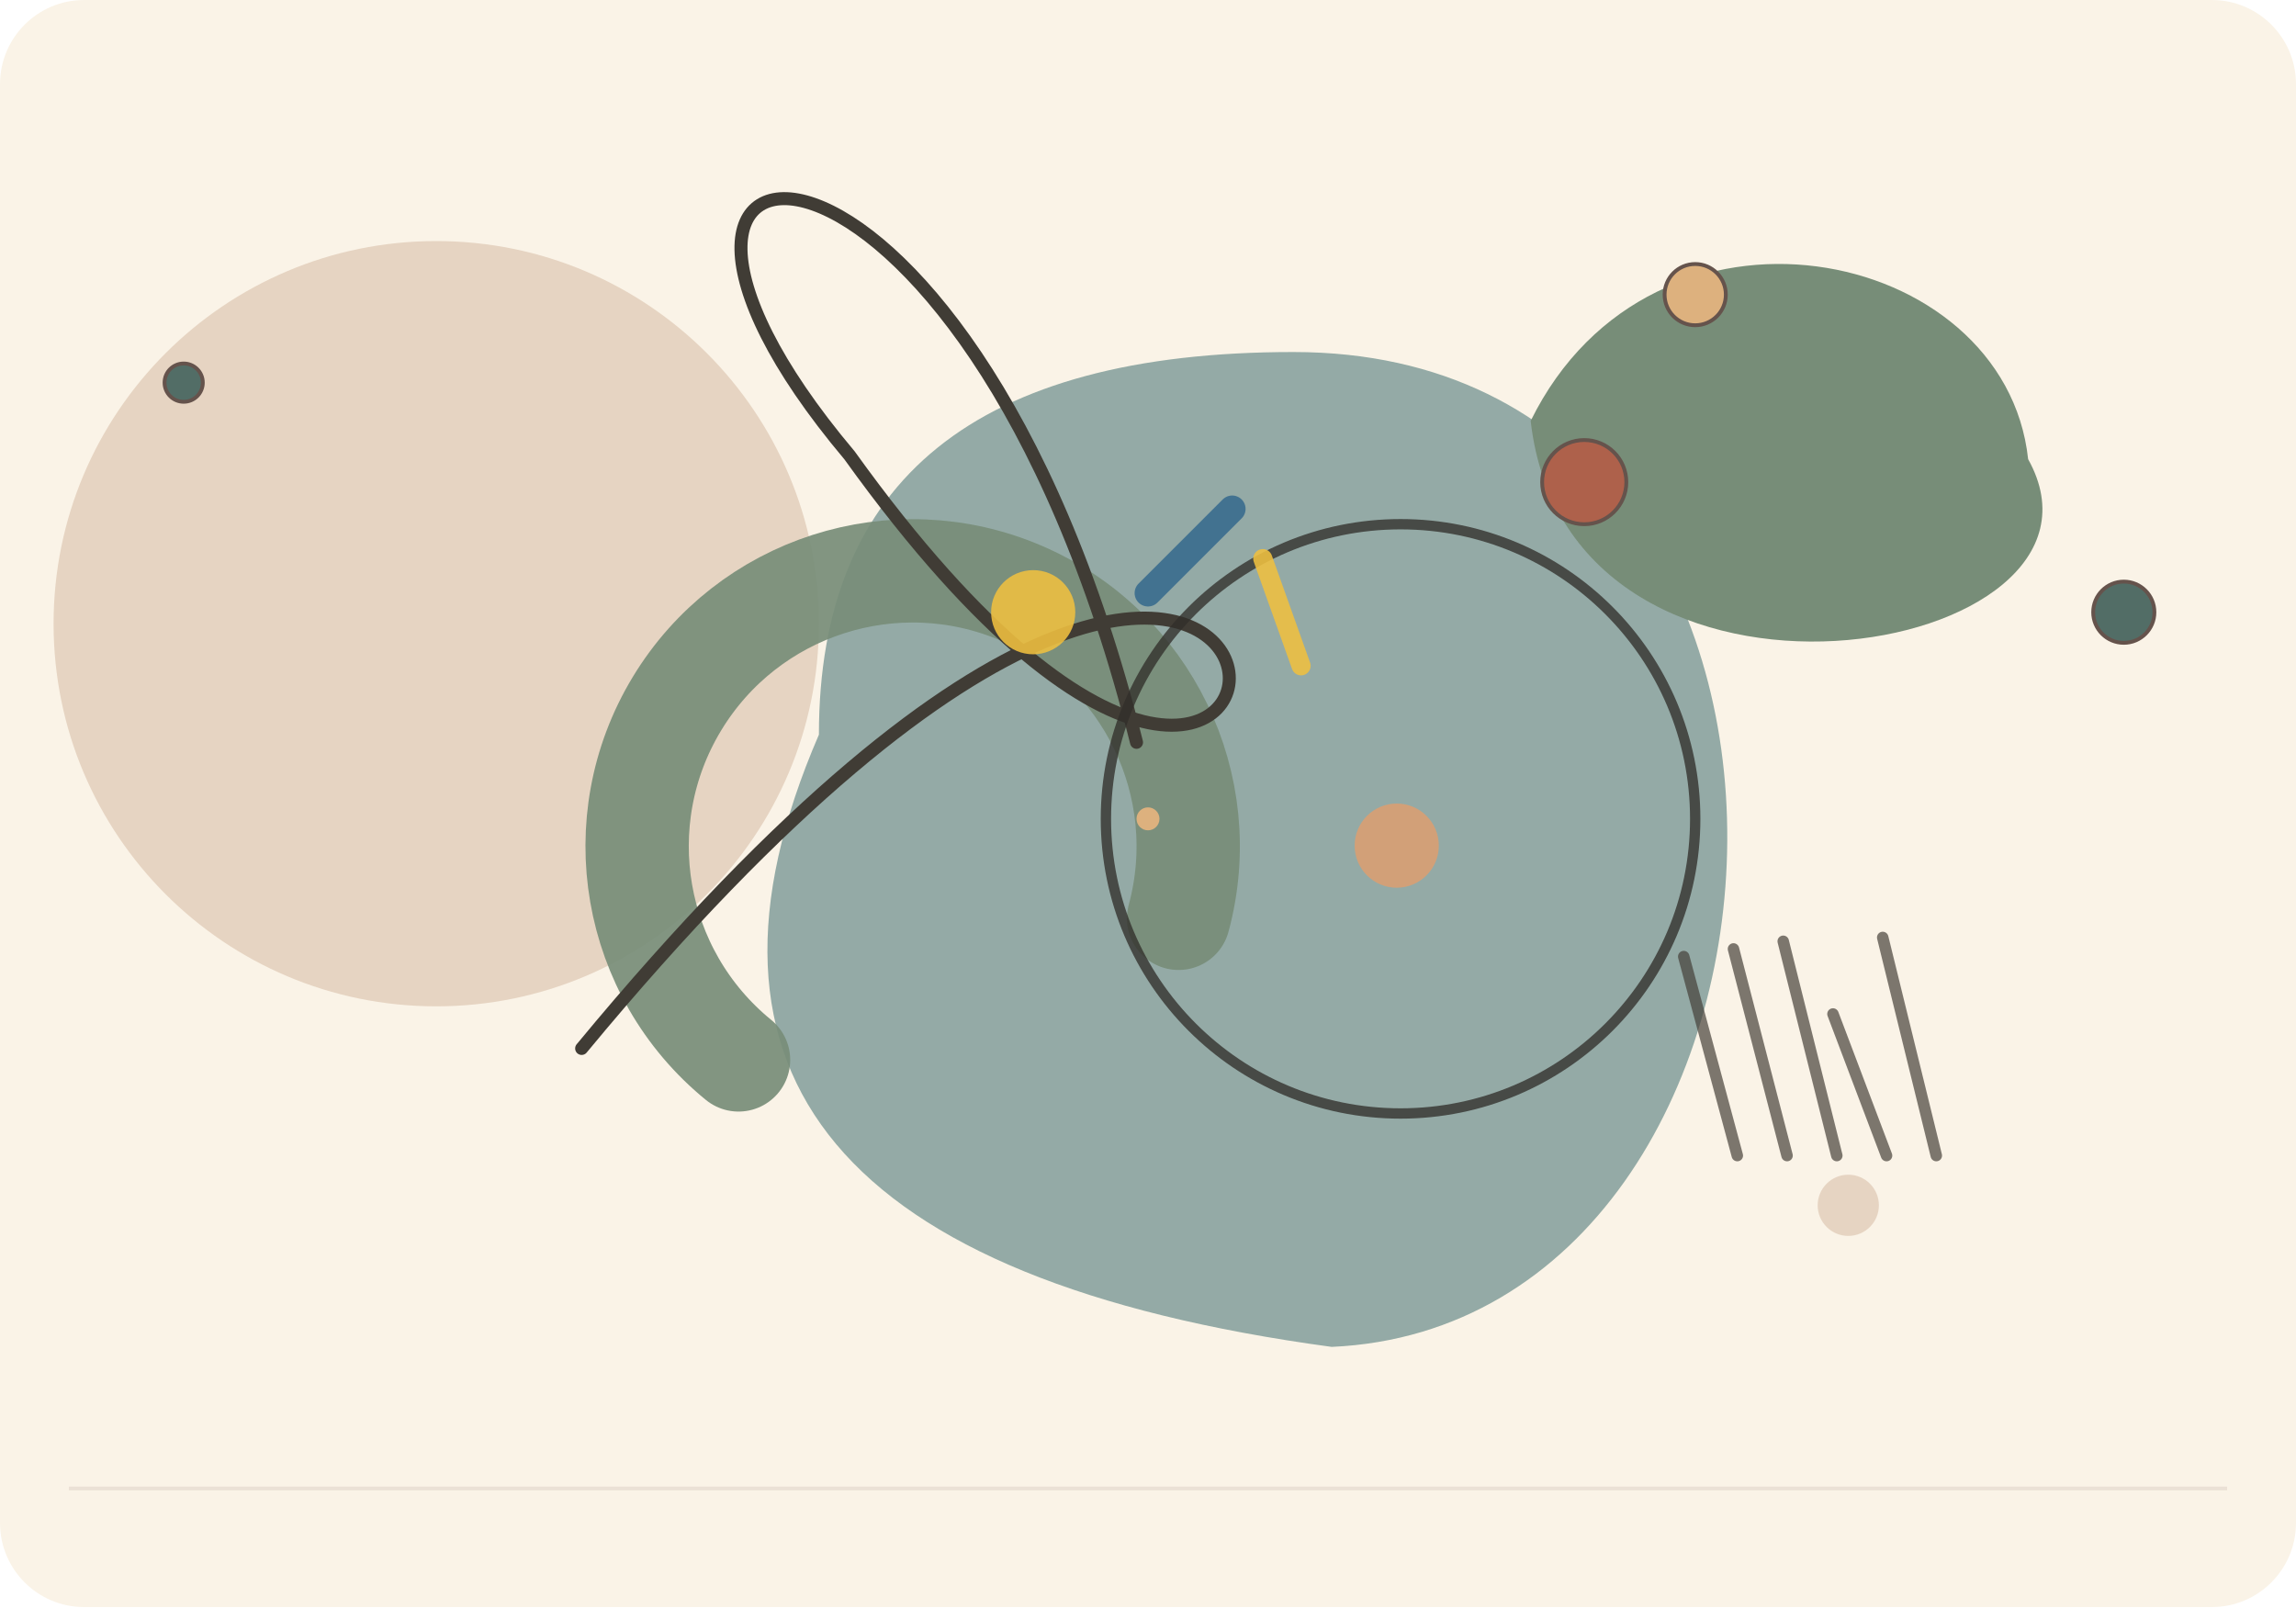
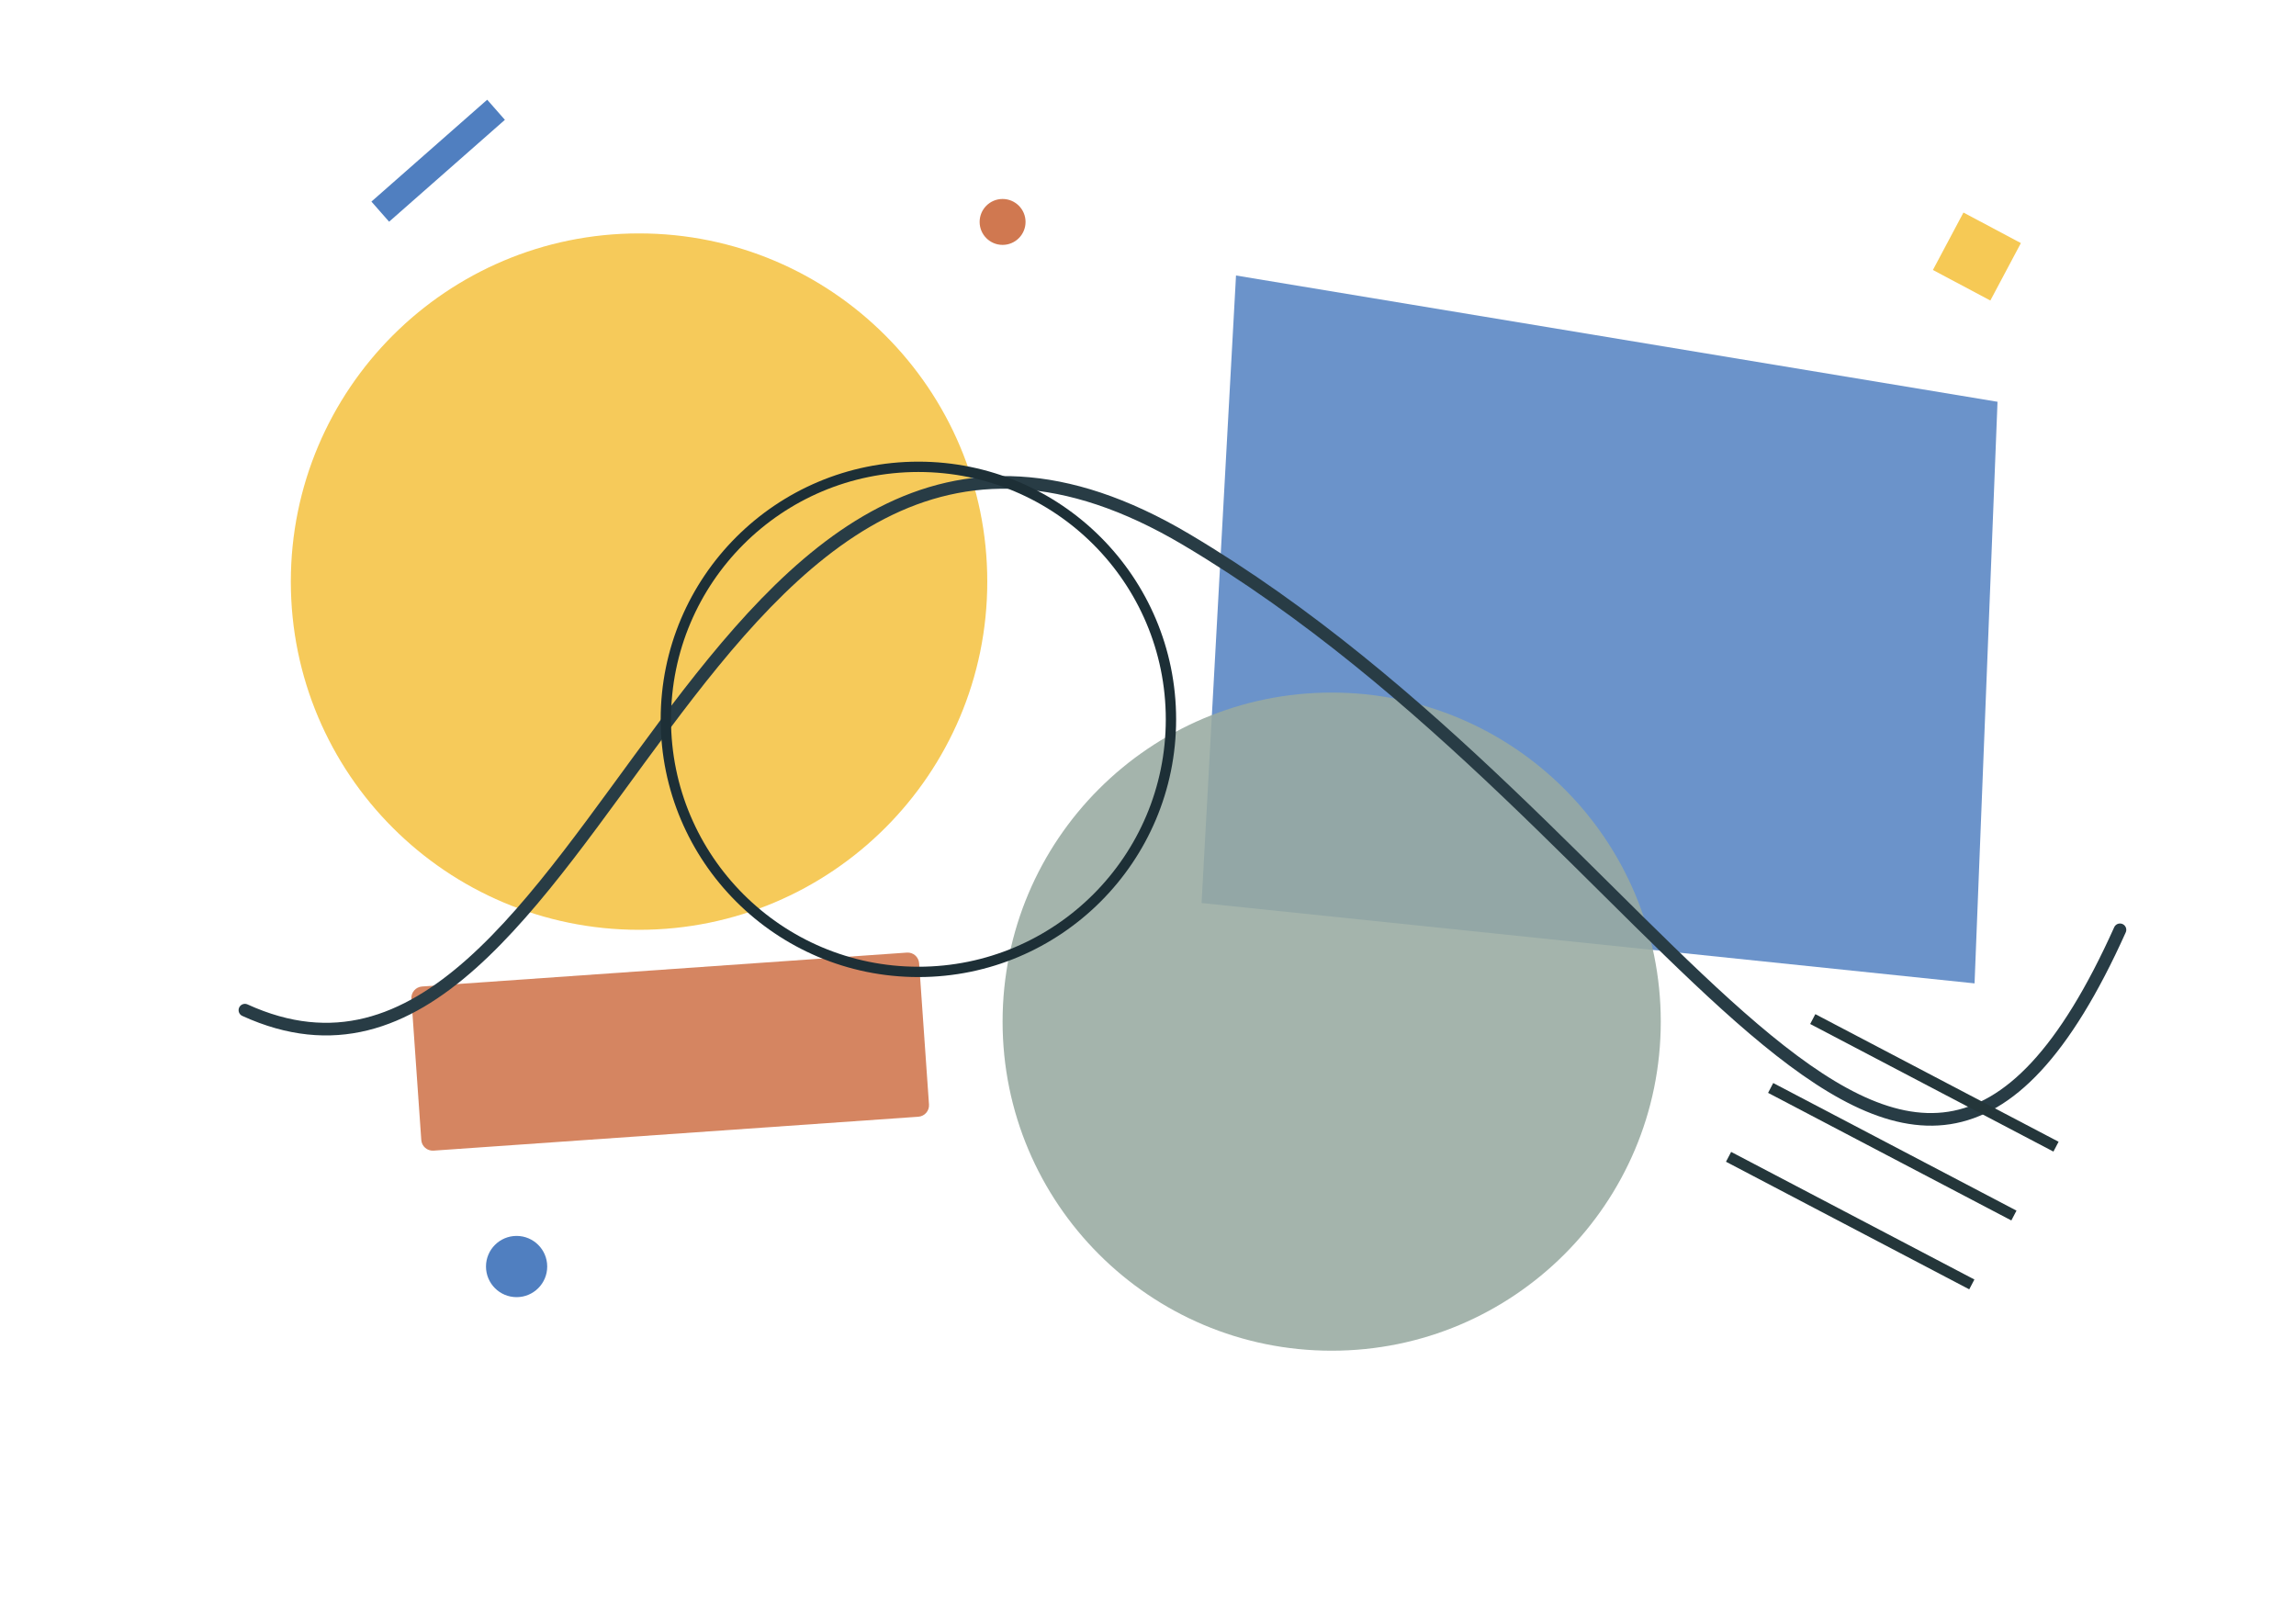
- <svg xmlns="http://www.w3.org/2000/svg" viewBox="0 0 600 420" role="img" aria-label="Original abstract art representing the complexity of personality">
-   <rect width="600" height="420" rx="22" fill="#faf3e7" />
-   <g>
-     <circle cx="114" cy="163" r="100" fill="#e6d4c2" />
-     <path d="M214 192 Q214 92 338 92 C494 92 481 346 348 352 Q156 326 214 192Z" fill="#8da6a1" opacity=".94" />
-     <path d="M400 110 C432 45 524 64 530 120 C559 172 410 198 400 110Z" fill="#778d78" />
-     <path d="M193 277 A72 72 0 1 1 308 240" stroke="#778d78" stroke-width="27" fill="none" stroke-linecap="round" opacity=".92" />
-     <path d="M152 274 C367 14 362 314 222 119 C142 24 252 14 297 194" stroke="#403c35" stroke-width="3.4" fill="none" stroke-linecap="round" />
-     <circle cx="366" cy="214" r="77" fill="none" stroke="#302d29" stroke-width="2.7" opacity=".77" />
-     <path d="M454 302 l-14 -52" stroke="#423c35" stroke-width="3" stroke-linecap="round" opacity=".68" />
-     <path d="M467 302 l-14 -54" stroke="#423c35" stroke-width="3" stroke-linecap="round" opacity=".68" />
-     <path d="M480 302 l-14 -56" stroke="#423c35" stroke-width="3" stroke-linecap="round" opacity=".68" />
-     <path d="M493 302 l-14 -37" stroke="#423c35" stroke-width="3" stroke-linecap="round" opacity=".68" />
-     <path d="M506 302 l-14 -57" stroke="#423c35" stroke-width="3" stroke-linecap="round" opacity=".68" />
-     <circle cx="300" cy="214" r="3" fill="#ddb17e" stroke="none" stroke-width="1" />
-     <circle cx="365" cy="221" r="11" fill="#d2a078" stroke="none" stroke-width="1" />
-     <circle cx="443" cy="77" r="8" fill="#ddb17e" stroke="#65534c" stroke-width="1" />
-     <circle cx="555" cy="160" r="8" fill="#526d66" stroke="#65534c" stroke-width="1" />
-     <circle cx="48" cy="100" r="5" fill="#526d66" stroke="#65534c" stroke-width="1" />
-     <circle cx="414" cy="126" r="11" fill="#ae614b" stroke="#65534c" stroke-width="1" />
-     <circle cx="483" cy="315" r="8" fill="#e6d4c2" stroke="none" stroke-width="1" />
-   </g>
-   <path d="M18 389 H582" stroke="#e1d6cb" stroke-width="1" opacity=".6" />
-   <g aria-hidden="true" opacity=".88">
-     <circle cx="270" cy="160" r="11" fill="#EFBF3F" />
-     <path d="M300 155 l22 -22" fill="none" stroke="#386B8D" stroke-width="7" stroke-linecap="round" />
-     <path d="M340 174 l-10 -28" fill="none" stroke="#EFBF3F" stroke-width="5" stroke-linecap="round" />
-   </g>
+ <svg xmlns="http://www.w3.org/2000/svg" viewBox="0 0 600 420" role="img" aria-label="Original geometric abstract art about human connection">
+   <circle cx="167" cy="152" r="91" fill="#F6C955" opacity=".97" />
+   <path d="M 323 72 L 522 105 L 516 257 L 314 236Z" fill="#507FC0" opacity=".84" />
+   <circle cx="348" cy="267" r="86" fill="#98AAA1" opacity=".88" />
+   <rect x="108" y="258" width="133" height="43" rx="3" transform="rotate(-4 108 268)" fill="#D07850" opacity=".90" />
+   <path d="M 64 264 C 156 306, 182 65, 310 141 S 496 372, 554 243" fill="none" stroke="#283C45" stroke-width="3.3" stroke-linecap="round" />
+   <circle cx="240" cy="188" r="66" fill="none" stroke="#1D2F36" stroke-width="2.7" />
+   <path d="M 453 303 L 514 335 M 464 285 L 525 317 M 475 267 L 536 299" fill="none" stroke="#24363A" stroke-width="2.9" stroke-linecap="square" />
+   <circle cx="135" cy="331" r="8" fill="#507FC0" />
+   <circle cx="262" cy="58" r="6" fill="#D07850" />
+   <rect x="507" y="64" width="17" height="17" transform="rotate(28 527 72)" fill="#F6C955" />
+   <path d="M 102 53 l25 -22" fill="none" stroke="#507FC0" stroke-width="7" stroke-linecap="square" />
</svg>
